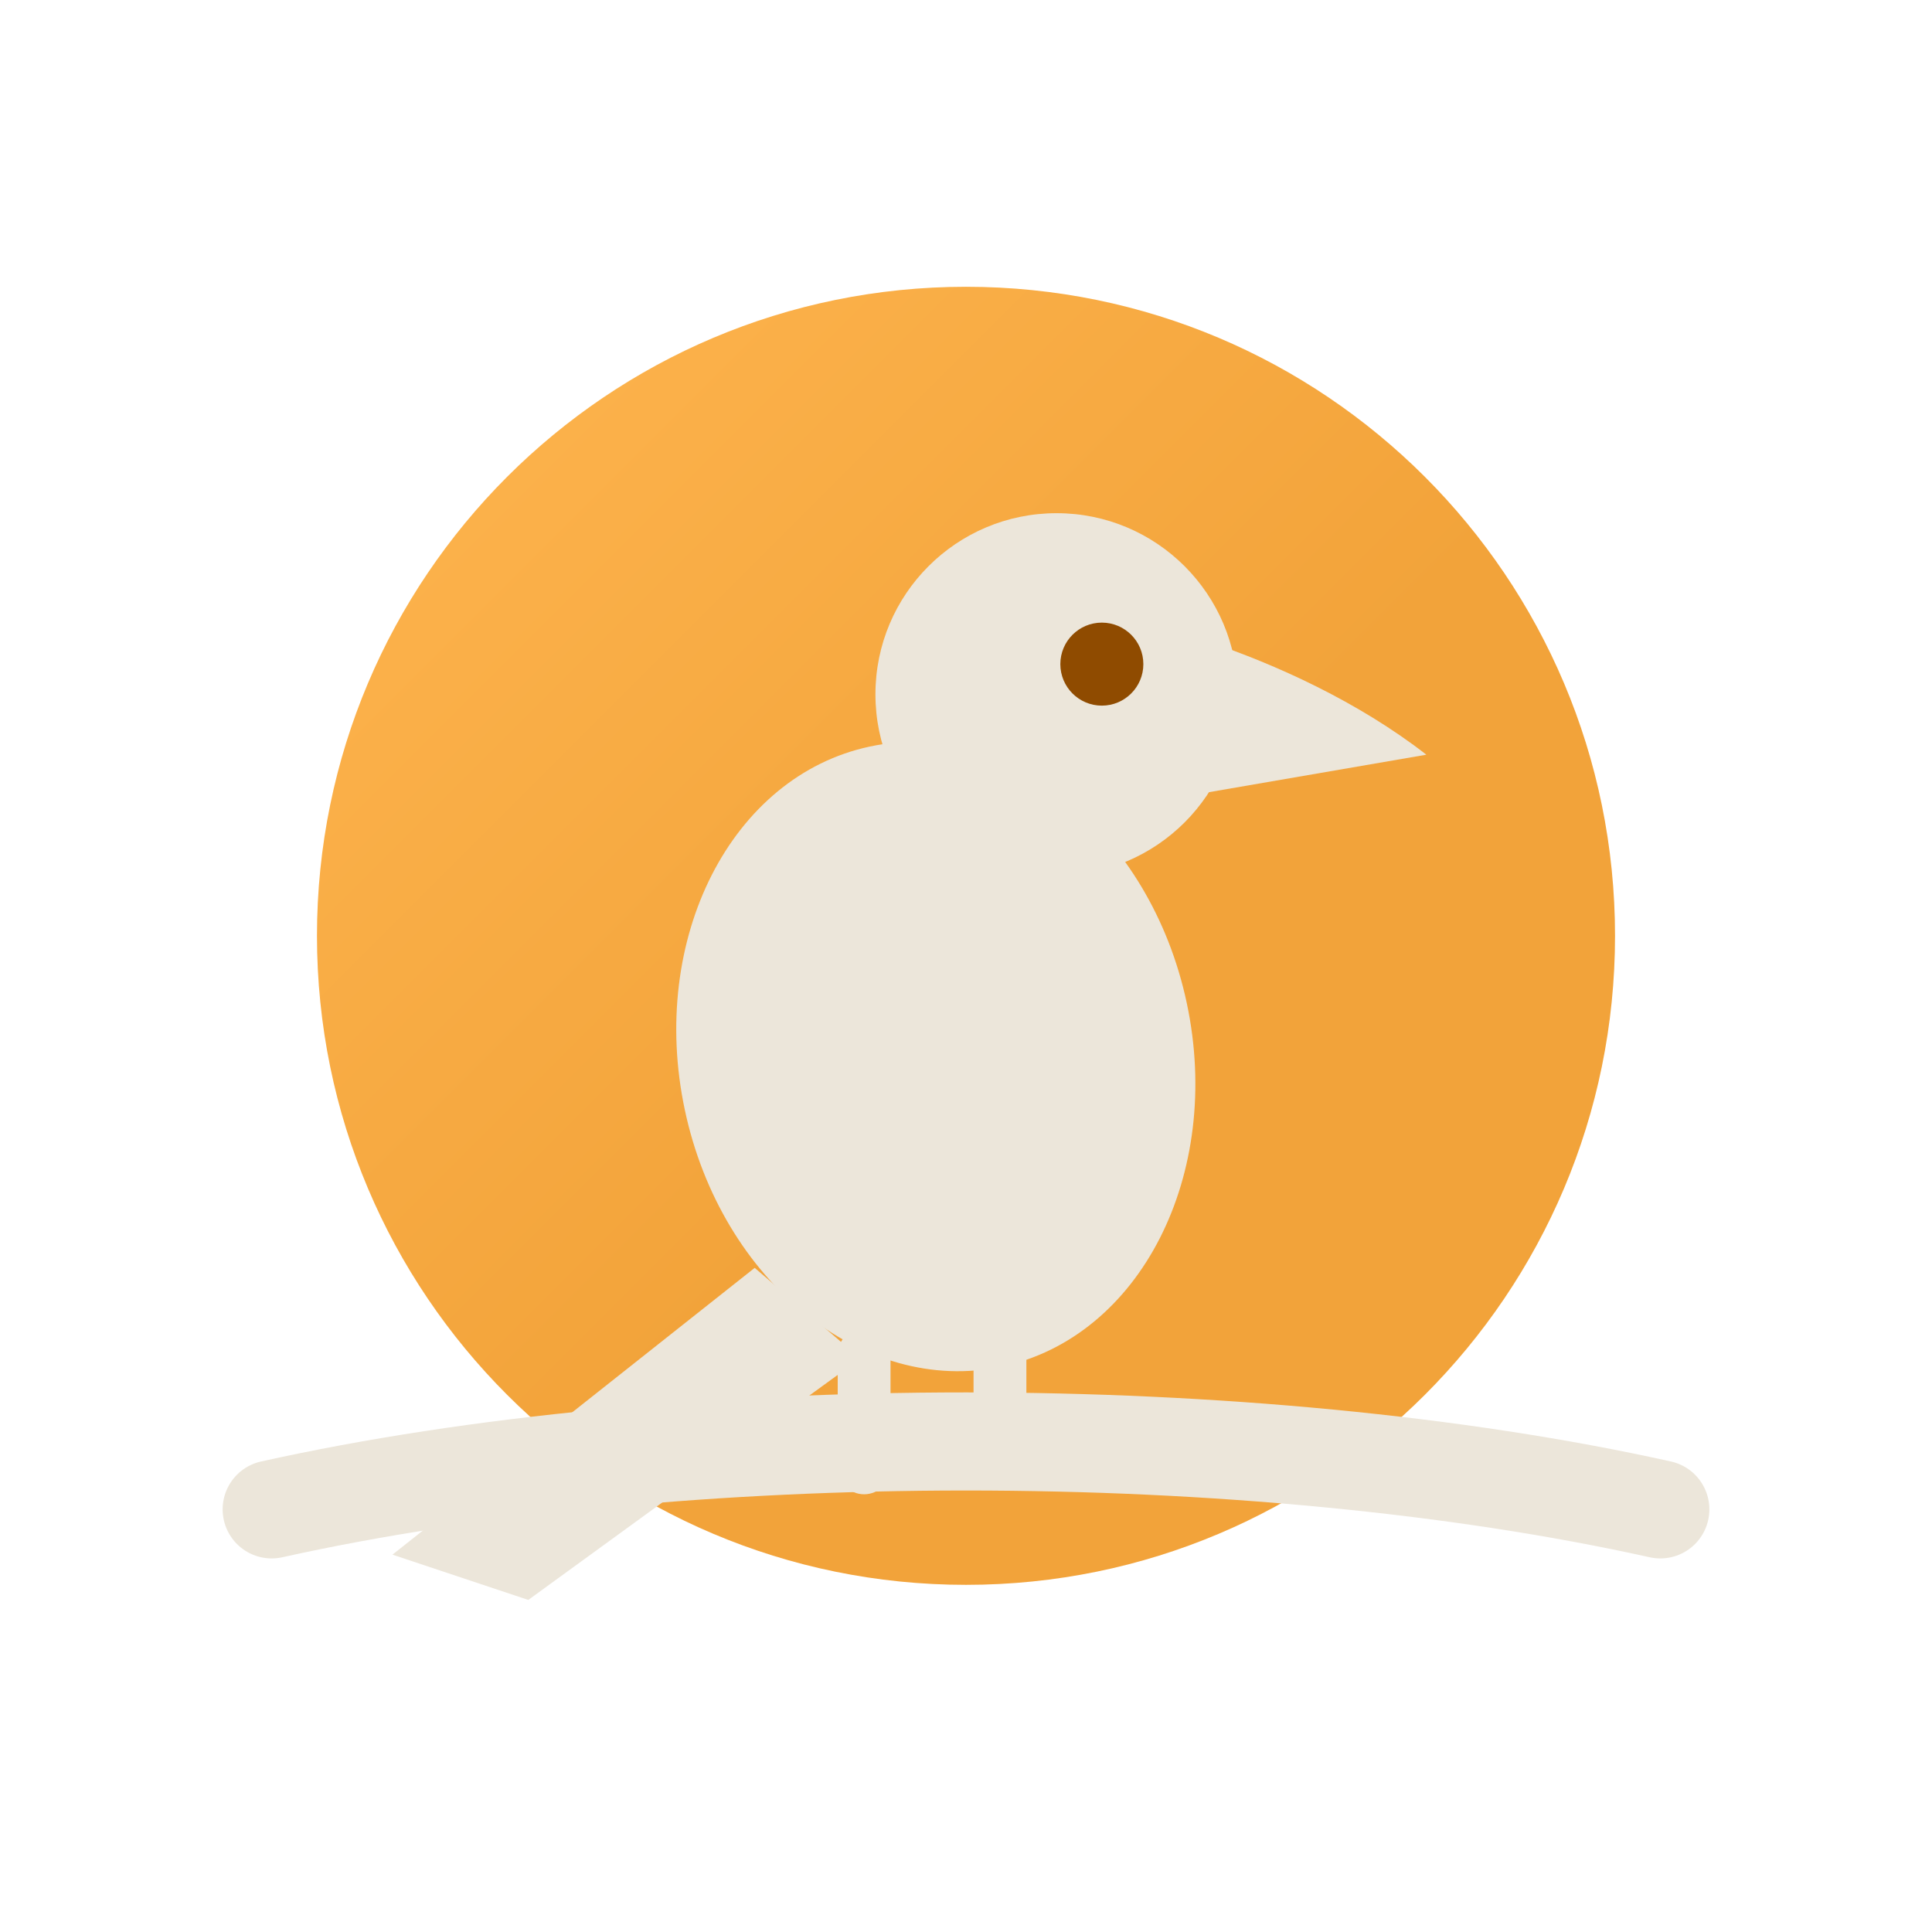
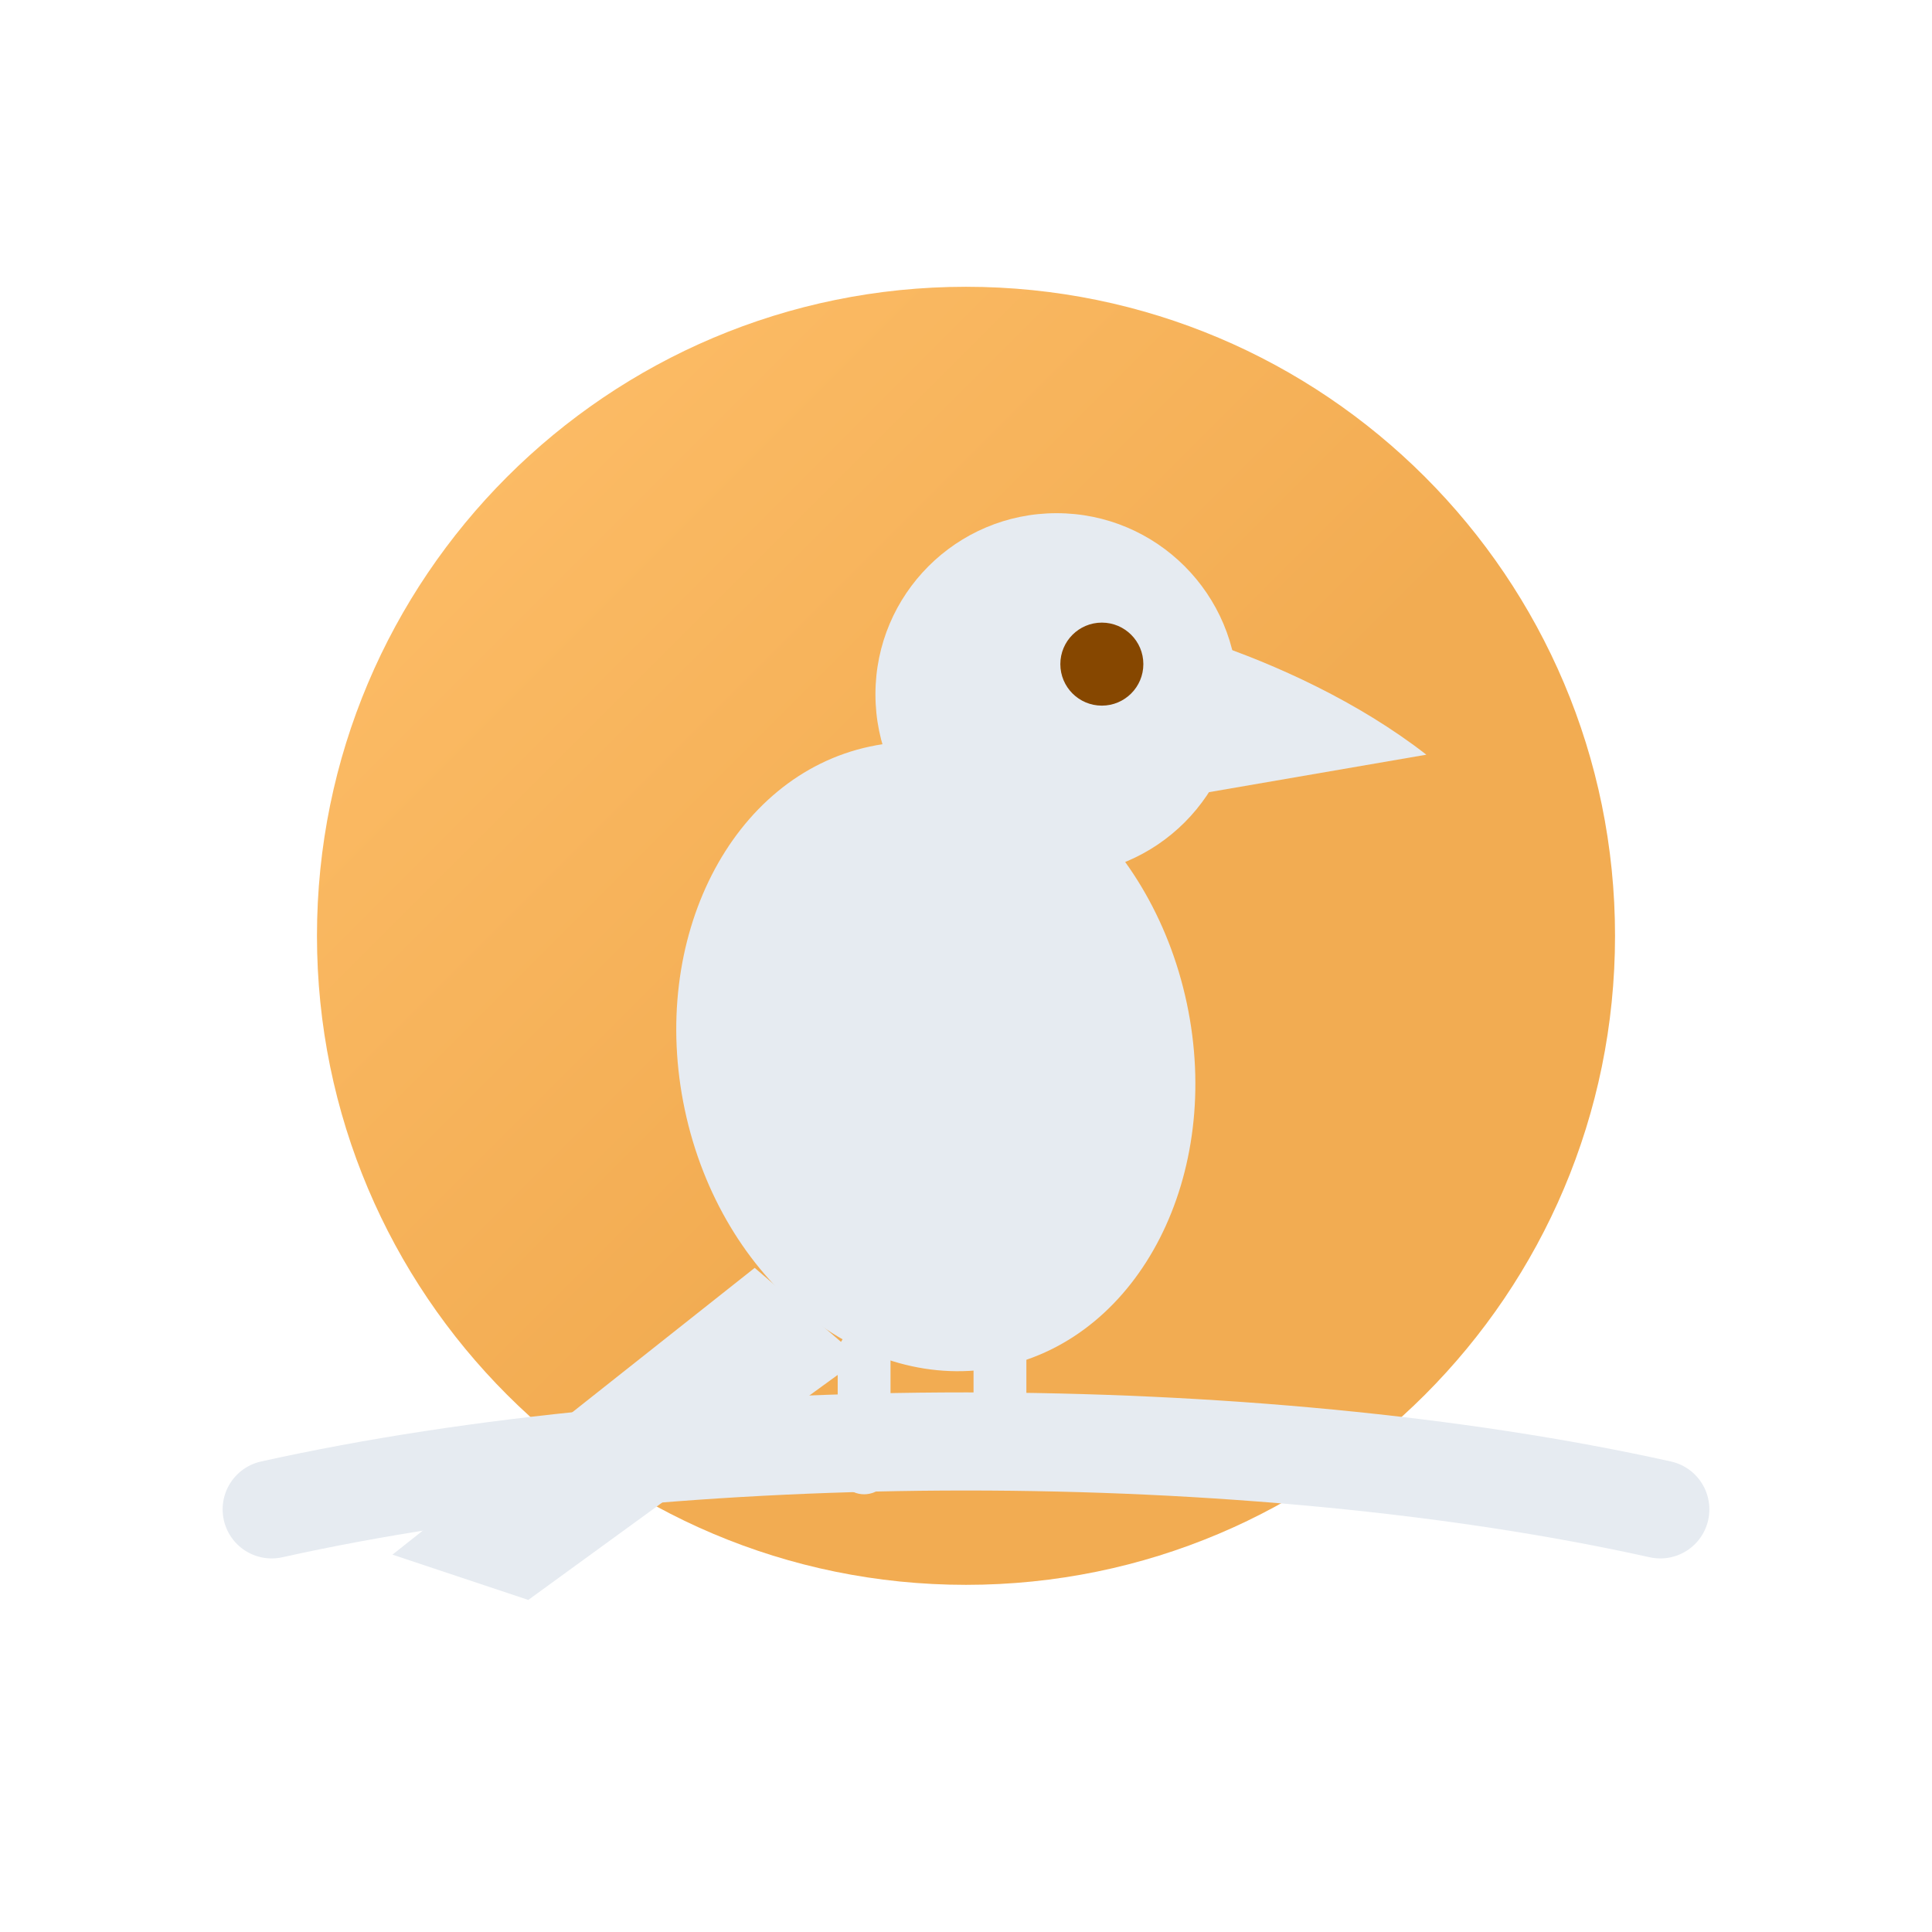
<svg xmlns="http://www.w3.org/2000/svg" viewBox="0 0 256 256" role="img" aria-label="HorneroOS logo for dark backgrounds">
  <defs>
    <linearGradient id="hornero-sun-dark" x1="0" y1="0" x2="1" y2="1">
-       <stop offset="0" stop-color="#FFB650" />
-       <stop offset="0.55" stop-color="#F2A33A" />
-       <stop offset="1" stop-color="#F2A33A" />
+       <stop offset="0" stop-color="#FFC06B" />
+       <stop offset="0.55" stop-color="#F2AC52" />
+       <stop offset="1" stop-color="#F2AC52" />
    </linearGradient>
  </defs>
  <circle cx="128" cy="124" r="86" fill="url(#hornero-sun-dark)" />
-   <g fill="#ECE6DA">
+   <g fill="#E6EBF1">
    <path d="M100,168 L52,206 L70,212 L114,180 Z" />
    <ellipse cx="124" cy="140" rx="34" ry="42" transform="rotate(-12 124 140)" />
    <circle cx="140" cy="92" r="24" />
    <path d="M160,85 C169,88 180,93 189,100 L160,105 Z" />
    <rect x="111" y="176" width="7" height="22" rx="3.5" />
    <rect x="129" y="174" width="7" height="23" rx="3.5" />
  </g>
-   <path d="M36,200 C90,188 166,188 220,200" fill="none" stroke="#ECE6DA" stroke-width="13" stroke-linecap="round" />
-   <circle cx="146" cy="88" r="5.5" fill="#8F4B00" />
+   <path d="M36,200 C90,188 166,188 220,200" fill="none" stroke="#E6EBF1" stroke-width="13" stroke-linecap="round" />
+   <circle cx="146" cy="88" r="5.5" fill="#864700" />
</svg>
